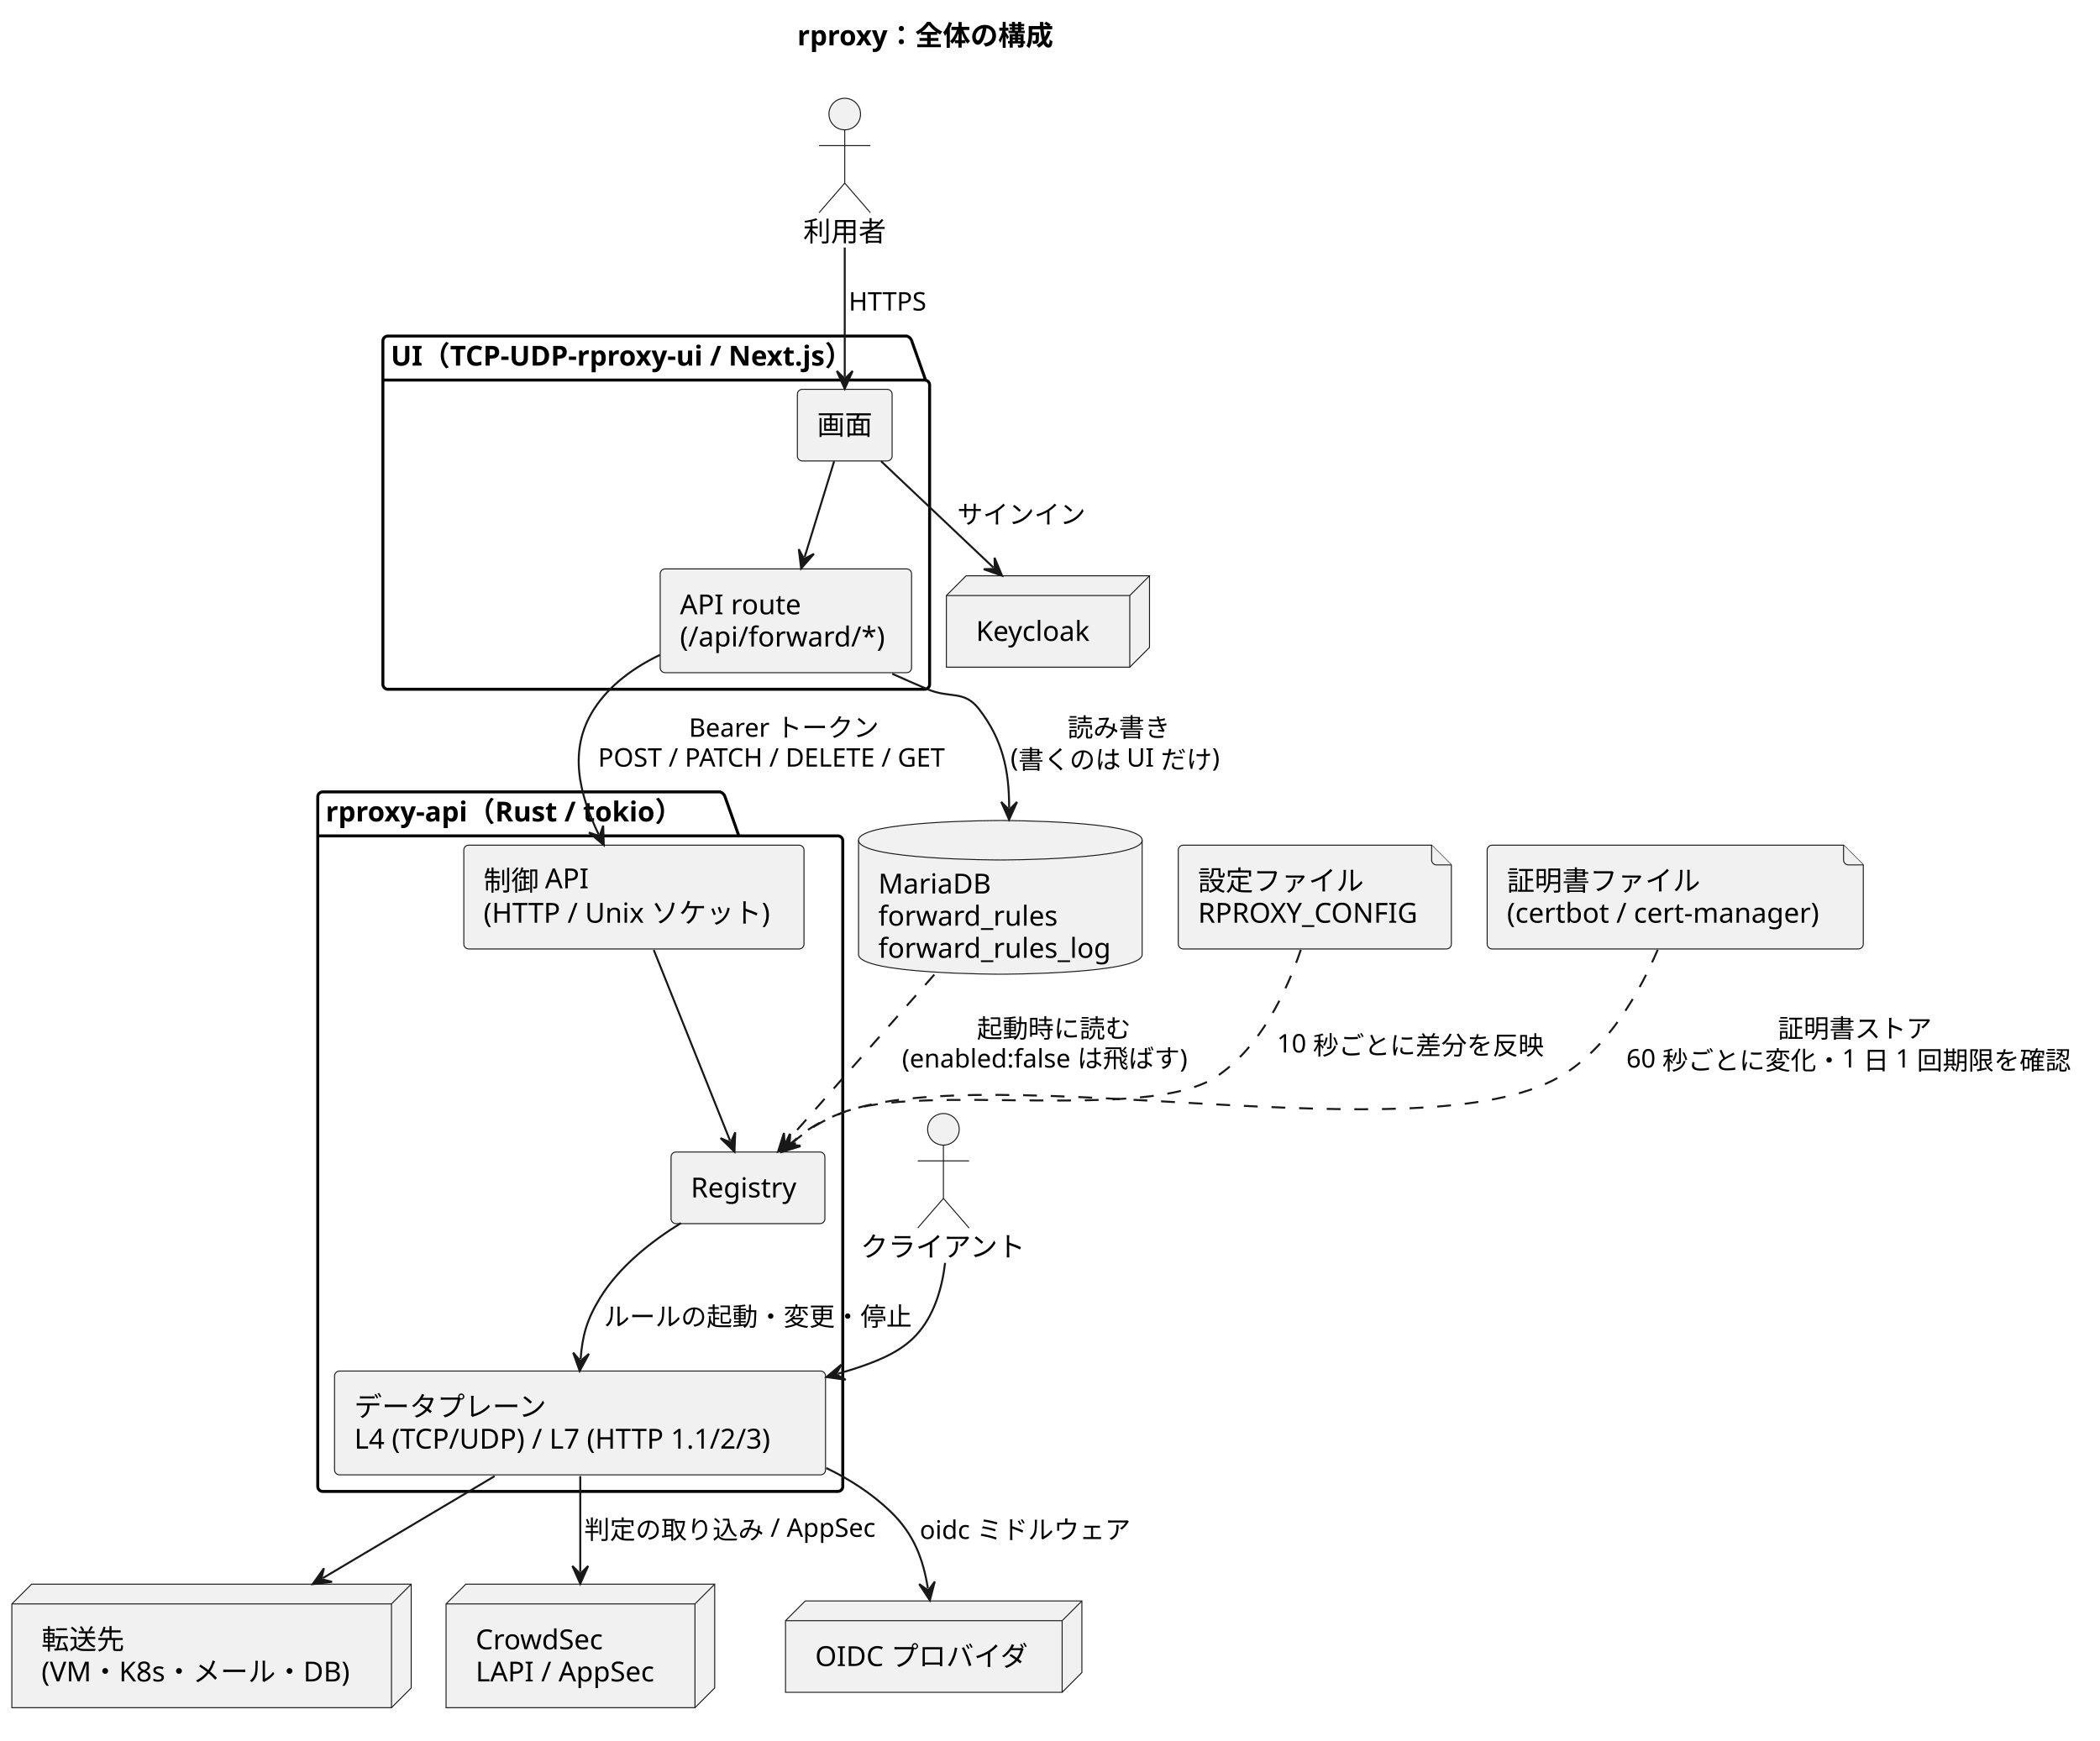
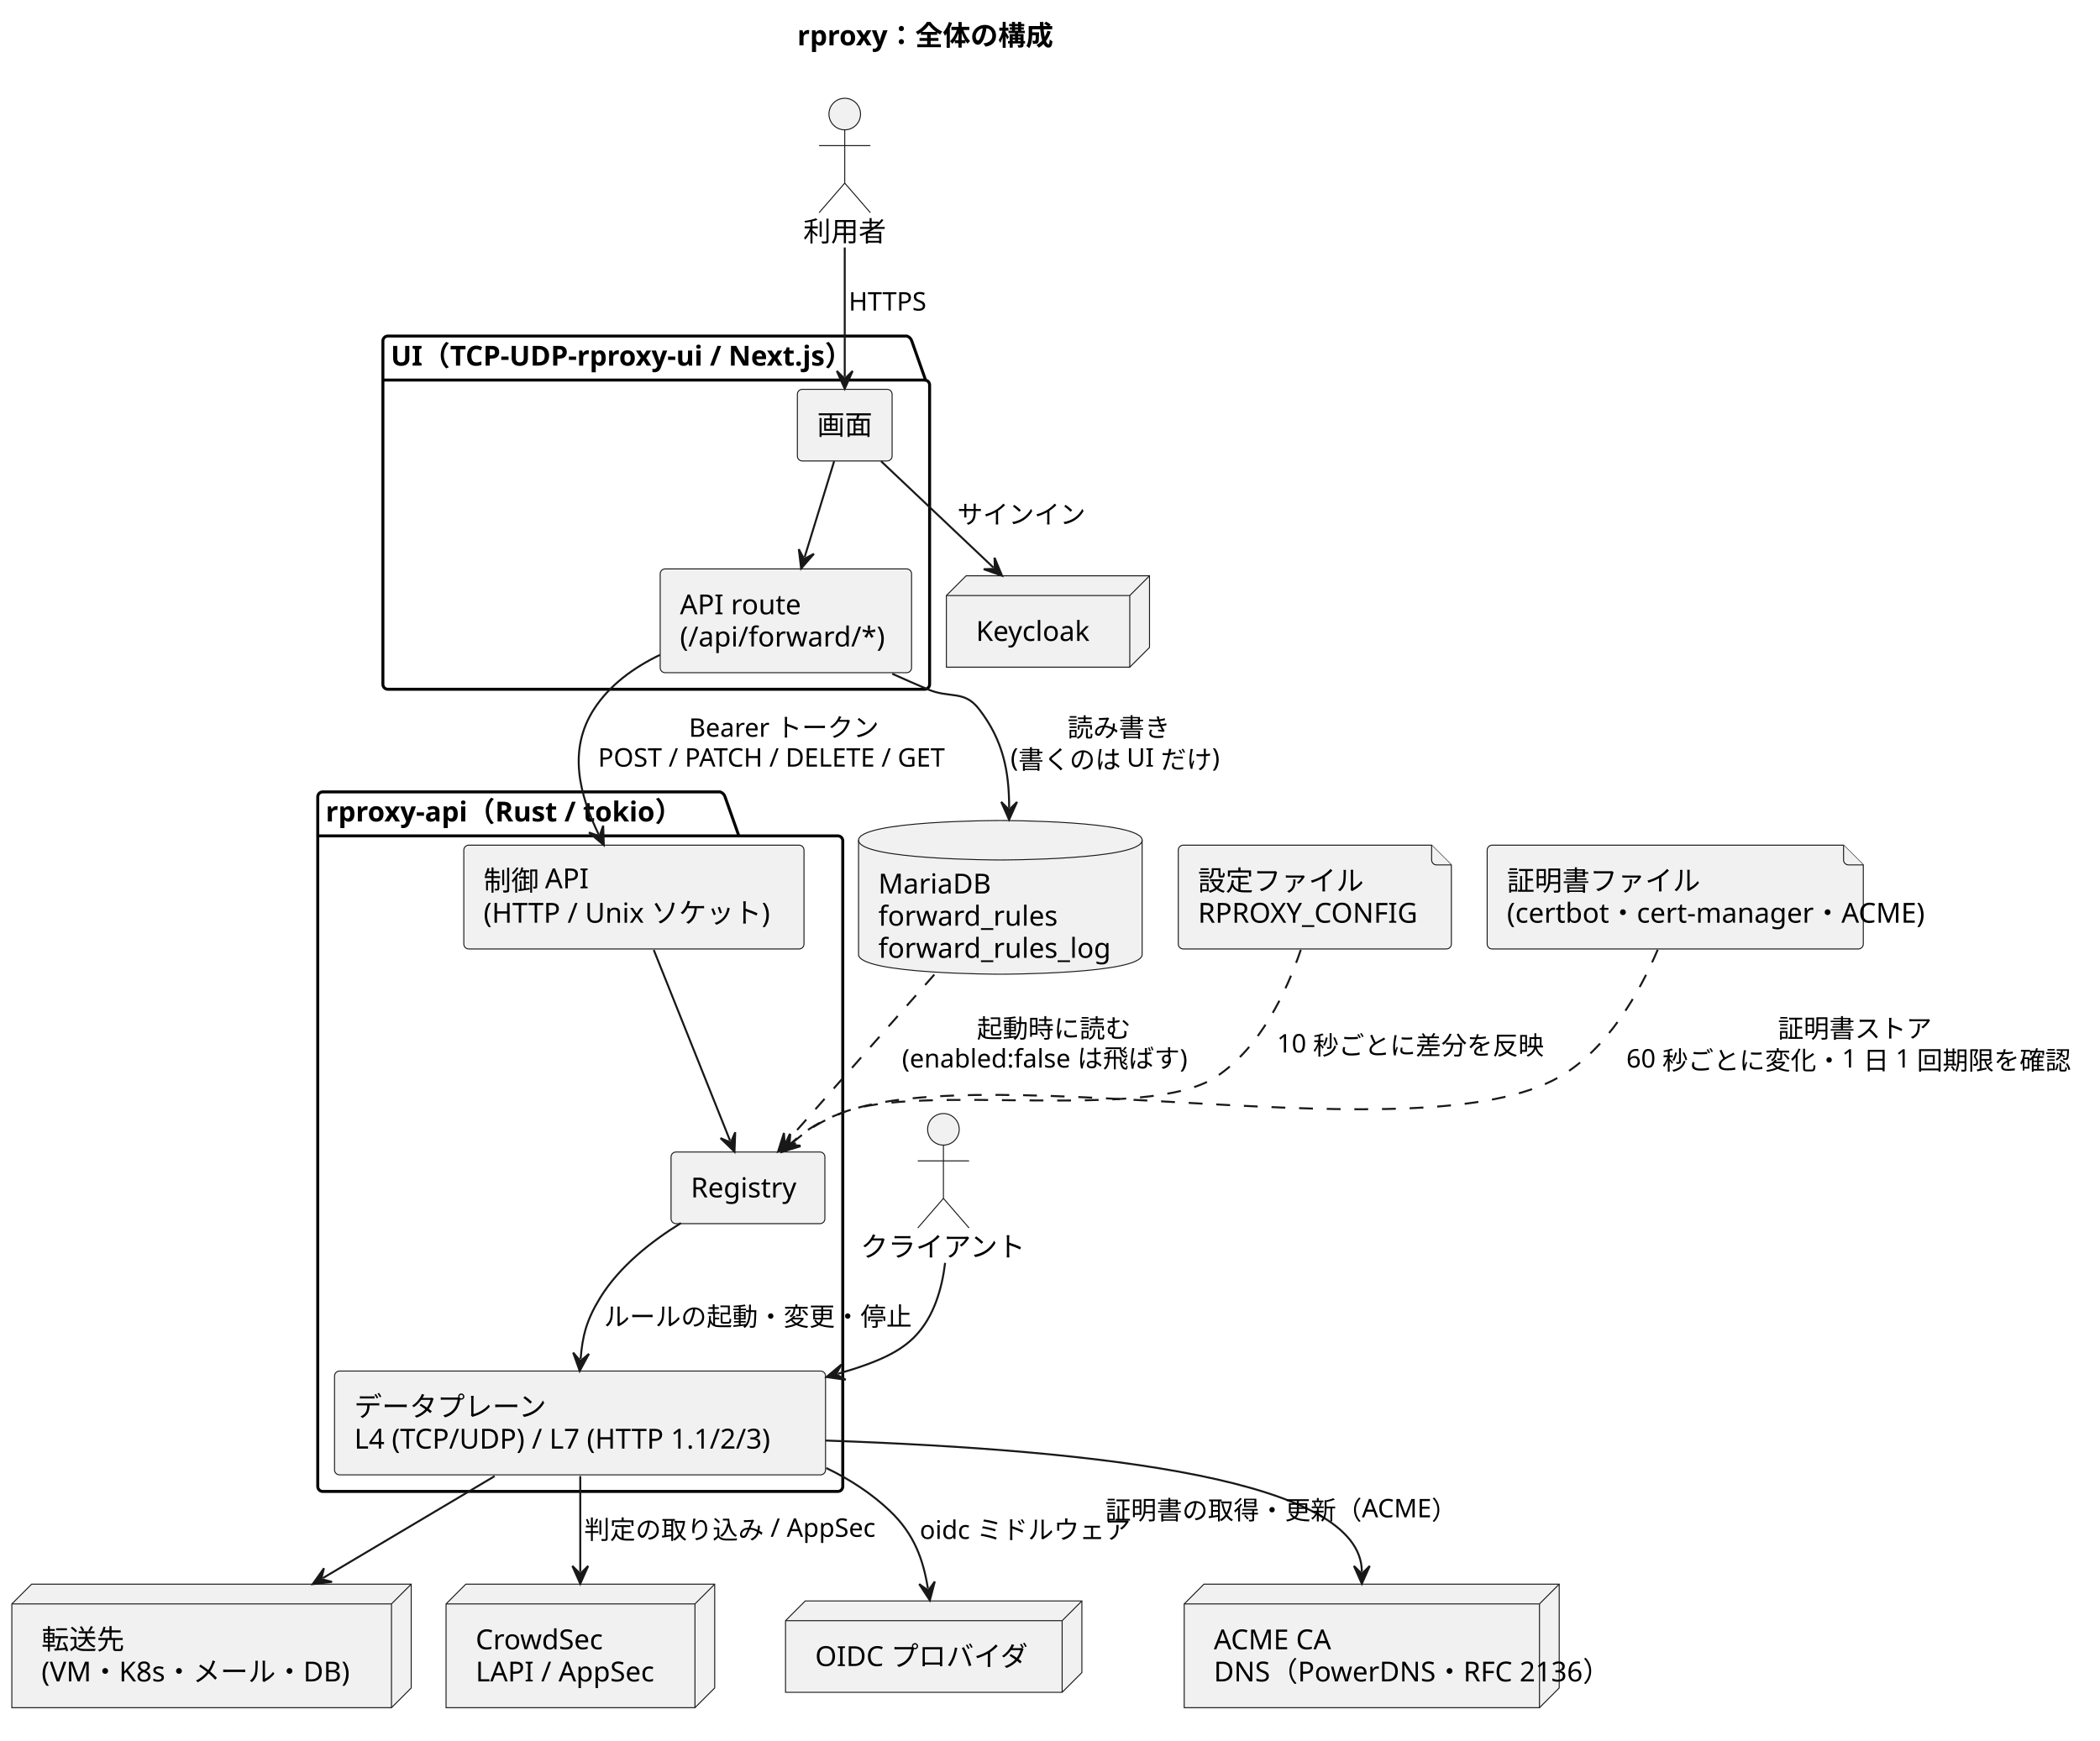
<svg xmlns="http://www.w3.org/2000/svg" contentStyleType="text/css" data-diagram-type="DESCRIPTION" height="882px" preserveAspectRatio="none" style="width:1064px;height:882px;background:#FFFFFF;" version="1.1" viewBox="0 0 1064 882" width="1064px" zoomAndPan="magnify">
  <defs />
  <g>
    <g class="title" data-source-line="2">
      <text fill="#000000" font-family="sans-serif" font-size="14" font-weight="bold" lengthAdjust="spacing" textLength="135.604" x="403.948" y="22.995">rproxy：全体の構成</text>
    </g>
    <g class="cluster" data-qualified-name="UI.TCP-UDP-rproxy-ui . Next.js." data-source-line="9" id="ent0005">
      <path d="M196.5,170.297 L459.46,170.297 A3.75,3.75 0 0 1 461.96,172.797 L468.96,192.594 L468.5,192.594 A2.5,2.5 0 0 1 471,195.094 L471,346.797 A2.5,2.5 0 0 1 468.5,349.297 L196.5,349.297 A2.5,2.5 0 0 1 194,346.797 L194,172.797 A2.5,2.5 0 0 1 196.5,170.297" fill="none" style="stroke:#000000;stroke-width:1.5;" />
      <line style="stroke:#000000;stroke-width:1.5;" x1="194" x2="468.96" y1="192.594" y2="192.594" />
      <text fill="#000000" font-family="sans-serif" font-size="14" font-weight="bold" lengthAdjust="spacing" textLength="261.96" x="198" y="185.292">UI（TCP-UDP-rproxy-ui / Next.js）</text>
    </g>
    <g class="cluster" data-qualified-name="rproxy-api.Rust . tokio." data-source-line="15" id="ent0009">
      <path d="M163.5,401.297 L364.854,401.297 A3.75,3.75 0 0 1 367.354,403.797 L374.354,423.594 L424.5,423.594 A2.5,2.5 0 0 1 427,426.094 L427,753.297 A2.5,2.5 0 0 1 424.5,755.797 L163.5,755.797 A2.5,2.5 0 0 1 161,753.297 L161,403.797 A2.5,2.5 0 0 1 163.5,401.297" fill="none" style="stroke:#000000;stroke-width:1.5;" />
      <line style="stroke:#000000;stroke-width:1.5;" x1="161" x2="374.354" y1="423.594" y2="423.594" />
      <text fill="#000000" font-family="sans-serif" font-size="14" font-weight="bold" lengthAdjust="spacing" textLength="200.354" x="165" y="416.292">rproxy-api（Rust / tokio）</text>
    </g>
    <g class="entity" data-qualified-name="user" data-source-line="5" id="ent0002">
      <ellipse cx="428" cy="57.797" fill="#F1F1F1" rx="8" ry="8" style="stroke:#181818;stroke-width:0.5;" />
      <path d="M428,65.797 L428,92.797 M415,73.797 L441,73.797 M428,92.797 L415,107.797 M428,92.797 L441,107.797" fill="none" style="stroke:#181818;stroke-width:0.5;" />
      <text fill="#000000" font-family="sans-serif" font-size="14" lengthAdjust="spacing" textLength="42" x="407" y="122.292">利用者</text>
    </g>
    <g class="entity" data-qualified-name="client" data-source-line="6" id="ent0003">
      <ellipse cx="478" cy="572.297" fill="#F1F1F1" rx="8" ry="8" style="stroke:#181818;stroke-width:0.5;" />
      <path d="M478,580.297 L478,607.297 M465,588.297 L491,588.297 M478,607.297 L465,622.297 M478,607.297 L491,622.297" fill="none" style="stroke:#181818;stroke-width:0.5;" />
      <text fill="#000000" font-family="sans-serif" font-size="14" lengthAdjust="spacing" textLength="84" x="436" y="636.792">クライアント</text>
    </g>
    <g class="entity" data-qualified-name="kc" data-source-line="7" id="ent0004">
      <polygon fill="#F1F1F1" points="479.5,301.797,489.5,291.797,582.418,291.797,582.418,328.094,572.418,338.094,479.5,338.094,479.5,301.797" style="stroke:#181818;stroke-width:0.5;" />
      <line style="stroke:#181818;stroke-width:0.5;" x1="572.418" x2="582.418" y1="301.797" y2="291.797" />
      <line style="stroke:#181818;stroke-width:0.5;" x1="479.5" x2="572.418" y1="301.797" y2="301.797" />
      <line style="stroke:#181818;stroke-width:0.5;" x1="572.418" x2="572.418" y1="301.797" y2="338.094" />
      <text fill="#000000" font-family="sans-serif" font-size="14" lengthAdjust="spacing" textLength="62.918" x="494.5" y="324.792">Keycloak</text>
    </g>
    <g class="entity" data-qualified-name="db" data-source-line="13" id="ent0008">
      <path d="M435,425.797 C435,415.797 506.845,415.797 506.845,415.797 C506.845,415.797 578.689,415.797 578.689,425.797 L578.689,483.688 C578.689,493.688 506.845,493.688 506.845,493.688 C506.845,493.688 435,493.688 435,483.688 L435,425.797" fill="#F1F1F1" style="stroke:#181818;stroke-width:0.5;" />
      <path d="M435,425.797 C435,435.797 506.845,435.797 506.845,435.797 C506.845,435.797 578.689,435.797 578.689,425.797" fill="none" style="stroke:#181818;stroke-width:0.5;" />
      <text fill="#000000" font-family="sans-serif" font-size="14" lengthAdjust="spacing" textLength="59.268" x="445" y="452.792">MariaDB</text>
      <text fill="#000000" font-family="sans-serif" font-size="14" lengthAdjust="spacing" textLength="95.348" x="445" y="469.089">forward_rules</text>
      <text fill="#000000" font-family="sans-serif" font-size="14" lengthAdjust="spacing" textLength="123.689" x="445" y="485.386">forward_rules_log</text>
    </g>
    <g class="entity" data-qualified-name="cfg" data-source-line="20" id="ent0013">
      <path d="M597,430.797 L597,478.391 A2.5,2.5 0 0 0 599.5,480.891 L732.857,480.891 A2.5,2.5 0 0 0 735.357,478.391 L735.357,438.297 L725.357,428.297 L599.5,428.297 A2.5,2.5 0 0 0 597,430.797" fill="#F1F1F1" style="stroke:#181818;stroke-width:0.5;" />
      <path d="M725.357,428.297 L725.357,435.797 A2.5,2.5 0 0 0 727.857,438.297 L735.357,438.297" fill="#F1F1F1" style="stroke:#181818;stroke-width:0.5;" />
      <text fill="#000000" font-family="sans-serif" font-size="14" lengthAdjust="spacing" textLength="84" x="607" y="451.292">設定ファイル</text>
      <text fill="#000000" font-family="sans-serif" font-size="14" lengthAdjust="spacing" textLength="118.357" x="607" y="467.589">RPROXY_CONFIG</text>
    </g>
    <g class="entity" data-qualified-name="certs" data-source-line="21" id="ent0014">
      <path d="M753.5,430.797 L753.5,478.391 A2.5,2.5 0 0 0 756,480.891 L941.57,480.891 A2.5,2.5 0 0 0 944.07,478.391 L944.07,438.297 L934.07,428.297 L756,428.297 A2.5,2.5 0 0 0 753.5,430.797" fill="#F1F1F1" style="stroke:#181818;stroke-width:0.5;" />
      <path d="M934.07,428.297 L934.07,435.797 A2.5,2.5 0 0 0 936.57,438.297 L944.07,438.297" fill="#F1F1F1" style="stroke:#181818;stroke-width:0.5;" />
      <text fill="#000000" font-family="sans-serif" font-size="14" lengthAdjust="spacing" textLength="98" x="763.5" y="451.292">証明書ファイル</text>
-       <text fill="#000000" font-family="sans-serif" font-size="14" lengthAdjust="spacing" textLength="170.57" x="763.5" y="467.589">(certbot / cert-manager)</text>
+       <text fill="#000000" font-family="sans-serif" font-size="14" lengthAdjust="spacing" textLength="170.57" x="763.5" y="467.589">(certbot・cert-manager・ACME)</text>
    </g>
    <g class="entity" data-qualified-name="backend" data-source-line="23" id="ent0015">
      <polygon fill="#F1F1F1" points="6,812.797,16,802.797,208.346,802.797,208.346,855.391,198.346,865.391,6,865.391,6,812.797" style="stroke:#181818;stroke-width:0.5;" />
      <line style="stroke:#181818;stroke-width:0.5;" x1="198.346" x2="208.346" y1="812.797" y2="802.797" />
      <line style="stroke:#181818;stroke-width:0.5;" x1="6" x2="198.346" y1="812.797" y2="812.797" />
      <line style="stroke:#181818;stroke-width:0.5;" x1="198.346" x2="198.346" y1="812.797" y2="865.391" />
      <text fill="#000000" font-family="sans-serif" font-size="14" lengthAdjust="spacing" textLength="42" x="21" y="835.792">転送先</text>
      <text fill="#000000" font-family="sans-serif" font-size="14" lengthAdjust="spacing" textLength="162.346" x="21" y="852.089">(VM・K8s・メール・DB)</text>
+     </g>
+     <g class="entity" data-qualified-name="acme" data-source-line="26" id="ent0099">
+       <polygon fill="#F1F1F1" points="600,812.797,610,802.797,790,802.797,790,855.391,780,865.391,600,865.391,600,812.797" style="stroke:#181818;stroke-width:0.5;" />
+       <line style="stroke:#181818;stroke-width:0.5;" x1="780" x2="790" y1="812.797" y2="802.797" />
+       <line style="stroke:#181818;stroke-width:0.5;" x1="600" x2="780" y1="812.797" y2="812.797" />
+       <line style="stroke:#181818;stroke-width:0.5;" x1="780" x2="780" y1="812.797" y2="865.391" />
+       <text fill="#000000" font-family="sans-serif" font-size="14" lengthAdjust="spacing" textLength="62" x="615" y="835.792">ACME CA</text>
+       <text fill="#000000" font-family="sans-serif" font-size="14" lengthAdjust="spacing" textLength="160" x="615" y="852.089">DNS（PowerDNS・RFC 2136）</text>
+     </g>
+     <g class="link" data-entity-1="ent0012" data-entity-2="ent0099" data-link-type="dependency" id="lnk99">
+       <polygon fill="#181818" points="690,802.561,694,793.561,690,797.561,686,793.561,690,802.561" style="stroke:#181818;stroke-width:1;" />
+       <path d="M418.272,730 C560,735 690,750 690,796.561" fill="none" style="stroke:#181818;stroke-width:1;" />
+       <text fill="#000000" font-family="sans-serif" font-size="13" lengthAdjust="spacing" textLength="150" x="560" y="770">証明書の取得・更新（ACME）</text>
    </g>
    <g class="entity" data-qualified-name="cs" data-source-line="24" id="ent0016">
      <polygon fill="#F1F1F1" points="226,812.797,236,802.797,362.113,802.797,362.113,855.391,352.113,865.391,226,865.391,226,812.797" style="stroke:#181818;stroke-width:0.5;" />
      <line style="stroke:#181818;stroke-width:0.5;" x1="352.113" x2="362.113" y1="812.797" y2="802.797" />
      <line style="stroke:#181818;stroke-width:0.5;" x1="226" x2="352.113" y1="812.797" y2="812.797" />
      <line style="stroke:#181818;stroke-width:0.5;" x1="352.113" x2="352.113" y1="812.797" y2="865.391" />
      <text fill="#000000" font-family="sans-serif" font-size="14" lengthAdjust="spacing" textLength="69.631" x="241" y="835.792">CrowdSec</text>
      <text fill="#000000" font-family="sans-serif" font-size="14" lengthAdjust="spacing" textLength="96.113" x="241" y="852.089">LAPI / AppSec</text>
    </g>
    <g class="entity" data-qualified-name="idp" data-source-line="25" id="ent0017">
      <polygon fill="#F1F1F1" points="398,821.297,408,811.297,548.154,811.297,548.154,847.594,538.154,857.594,398,857.594,398,821.297" style="stroke:#181818;stroke-width:0.5;" />
      <line style="stroke:#181818;stroke-width:0.5;" x1="538.154" x2="548.154" y1="821.297" y2="811.297" />
      <line style="stroke:#181818;stroke-width:0.5;" x1="398" x2="538.154" y1="821.297" y2="821.297" />
      <line style="stroke:#181818;stroke-width:0.5;" x1="538.154" x2="538.154" y1="821.297" y2="857.594" />
      <text fill="#000000" font-family="sans-serif" font-size="14" lengthAdjust="spacing" textLength="110.154" x="413" y="844.292">OIDC プロバイダ</text>
    </g>
    <g class="entity" data-qualified-name="UI.TCP-UDP-rproxy-ui . Next.js..ui_pages" data-source-line="10" id="ent0006">
      <rect fill="#F1F1F1" height="36.297" rx="2.5" ry="2.5" style="stroke:#181818;stroke-width:0.5;" width="48" x="404" y="197.297" />
      <text fill="#000000" font-family="sans-serif" font-size="14" lengthAdjust="spacing" textLength="28" x="414" y="220.292">画面</text>
    </g>
    <g class="entity" data-qualified-name="UI.TCP-UDP-rproxy-ui . Next.js..ui_api" data-source-line="11" id="ent0007">
      <rect fill="#F1F1F1" height="52.594" rx="2.5" ry="2.5" style="stroke:#181818;stroke-width:0.5;" width="127.352" x="334.5" y="288.297" />
      <text fill="#000000" font-family="sans-serif" font-size="14" lengthAdjust="spacing" textLength="63.895" x="344.5" y="311.292">API route</text>
      <text fill="#000000" font-family="sans-serif" font-size="14" lengthAdjust="spacing" textLength="107.352" x="344.5" y="327.589">(/api/forward/*)</text>
    </g>
    <g class="entity" data-qualified-name="rproxy-api.Rust . tokio..ctl" data-source-line="16" id="ent0010">
      <rect fill="#F1F1F1" height="52.594" rx="2.5" ry="2.5" style="stroke:#181818;stroke-width:0.5;" width="172.359" x="235" y="428.297" />
      <text fill="#000000" font-family="sans-serif" font-size="14" lengthAdjust="spacing" textLength="54.599" x="245" y="451.292">制御 API</text>
      <text fill="#000000" font-family="sans-serif" font-size="14" lengthAdjust="spacing" textLength="152.359" x="245" y="467.589">(HTTP / Unix ソケット)</text>
    </g>
    <g class="entity" data-qualified-name="rproxy-api.Rust . tokio..reg" data-source-line="17" id="ent0011">
      <rect fill="#F1F1F1" height="36.297" rx="2.5" ry="2.5" style="stroke:#181818;stroke-width:0.5;" width="77.941" x="340" y="583.797" />
      <text fill="#000000" font-family="sans-serif" font-size="14" lengthAdjust="spacing" textLength="57.941" x="350" y="606.792">Registry</text>
    </g>
    <g class="entity" data-qualified-name="rproxy-api.Rust . tokio..dp" data-source-line="18" id="ent0012">
      <rect fill="#F1F1F1" height="52.594" rx="2.5" ry="2.5" style="stroke:#181818;stroke-width:0.5;" width="248.772" x="169.5" y="694.797" />
      <text fill="#000000" font-family="sans-serif" font-size="14" lengthAdjust="spacing" textLength="98" x="179.5" y="717.792">データプレーン</text>
      <text fill="#000000" font-family="sans-serif" font-size="14" lengthAdjust="spacing" textLength="228.772" x="179.5" y="734.089">L4 (TCP/UDP) / L7 (HTTP 1.1/2/3)</text>
    </g>
    <g class="link" data-entity-1="ent0002" data-entity-2="ent0006" data-link-type="dependency" id="lnk18">
      <polygon fill="#181818" points="428,197,432,188,428,192,424,188,428,197" style="stroke:#181818;stroke-width:1;" />
      <path d="M428,125.419 C428,149.084 428,172.645 428,191" fill="none" style="stroke:#181818;stroke-width:1;" />
      <text fill="#000000" font-family="sans-serif" font-size="13" lengthAdjust="spacing" textLength="41.748" x="430" y="157.364">HTTPS</text>
    </g>
    <g class="link" data-entity-1="ent0006" data-entity-2="ent0004" data-link-type="dependency" id="lnk19">
      <polygon fill="#181818" points="507.684,291.726,503.898,282.634,504.053,288.289,498.398,288.444,507.684,291.726" style="stroke:#181818;stroke-width:1;" />
      <path d="M446.414,233.728 C463.542,249.941 484.779,270.044 503.327,287.601" fill="none" style="stroke:#181818;stroke-width:1;" />
      <text fill="#000000" font-family="sans-serif" font-size="13" lengthAdjust="spacing" textLength="65" x="485" y="265.364">サインイン</text>
    </g>
    <g class="link" data-entity-1="ent0006" data-entity-2="ent0007" data-link-type="dependency" id="lnk20">
      <polygon fill="#181818" points="405.913,288.08,412.383,280.655,407.383,283.301,404.736,278.302,405.913,288.08" style="stroke:#181818;stroke-width:1;" />
      <path d="M422.637,233.728 C417.985,248.846 412.954,265.197 407.677,282.346" fill="none" style="stroke:#181818;stroke-width:1;" />
    </g>
    <g class="link" data-entity-1="ent0007" data-entity-2="ent0008" data-link-type="dependency" id="lnk21">
      <polygon fill="#181818" points="511.271,415.383,515.297,406.394,511.285,410.383,507.297,406.371,511.271,415.383" style="stroke:#181818;stroke-width:1;" />
      <path d="M452.076,341.439 C458.097,344.151 464.162,346.819 470,349.297 C481.397,354.133 488.412,349.514 496,359.297 C508.148,374.958 511.342,390.701 511.288,409.383" fill="none" style="stroke:#181818;stroke-width:1;" />
      <text fill="#000000" font-family="sans-serif" font-size="13" lengthAdjust="spacing" textLength="52" x="540.879" y="373.364">読み書き</text>
      <text fill="#000000" font-family="sans-serif" font-size="13" lengthAdjust="spacing" textLength="109.757" x="512" y="388.497">(書くのは UI だけ)</text>
    </g>
    <g class="link" data-entity-1="ent0007" data-entity-2="ent0010" data-link-type="dependency" id="lnk22">
      <polygon fill="#181818" points="305.923,428.244,305.612,418.4,303.749,423.741,298.408,421.879,305.923,428.244" style="stroke:#181818;stroke-width:1;" />
      <path d="M334.376,331.874 C321.195,338.23 308.925,347.058 301,359.297 C287.602,379.989 293.576,402.674 303.314,422.841" fill="none" style="stroke:#181818;stroke-width:1;" />
      <text fill="#000000" font-family="sans-serif" font-size="13" lengthAdjust="spacing" textLength="99.703" x="349.043" y="373.364">Bearer トークン</text>
      <text fill="#000000" font-family="sans-serif" font-size="13" lengthAdjust="spacing" textLength="191.788" x="303" y="388.497">POST / PATCH / DELETE / GET</text>
    </g>
    <g class="link" data-entity-1="ent0008" data-entity-2="ent0011" data-link-type="dependency" id="lnk23">
      <polygon fill="#181818" points="394.245,583.527,403.2,579.427,397.554,579.778,397.203,574.133,394.245,583.527" style="stroke:#181818;stroke-width:1;" />
      <path d="M473.37,493.894 C447.741,522.926 417.625,557.042 398.216,579.029" fill="none" style="stroke:#181818;stroke-width:1;stroke-dasharray:7,7;" />
      <text fill="#000000" font-family="sans-serif" font-size="13" lengthAdjust="spacing" textLength="78" x="494.949" y="525.864">起動時に読む</text>
      <text fill="#000000" font-family="sans-serif" font-size="13" lengthAdjust="spacing" textLength="153.899" x="457" y="540.997">(enabled:false は飛ばす)</text>
    </g>
    <g class="link" data-entity-1="ent0013" data-entity-2="ent0011" data-link-type="dependency" id="lnk24">
      <polygon fill="#181818" points="396.179,583.722,405.596,580.838,399.953,580.442,400.348,574.799,396.179,583.722" style="stroke:#181818;stroke-width:1;" />
      <path d="M659.065,481.341 C651.924,502.363 638.586,531.021 616,545.797 C580.694,568.894 466.245,548.311 427,563.797 C415.647,568.277 409.256,572.358 400.707,579.787" fill="none" style="stroke:#181818;stroke-width:1;stroke-dasharray:7,7;" />
      <text fill="#000000" font-family="sans-serif" font-size="13" lengthAdjust="spacing" textLength="137.674" x="647" y="533.364">10 秒ごとに差分を反映</text>
    </g>
    <g class="link" data-entity-1="ent0014" data-entity-2="ent0011" data-link-type="dependency" id="lnk25">
      <polygon fill="#181818" points="396.09,583.49,405.494,580.563,399.849,580.193,400.219,574.548,396.09,583.49" style="stroke:#181818;stroke-width:1;" />
      <path d="M839.901,481.302 C830.823,502.603 814.644,531.685 790,545.797 C719.911,585.93 502.782,535.866 427,563.797 C415.548,568.018 409.13,572.054 400.601,579.534" fill="none" style="stroke:#181818;stroke-width:1;stroke-dasharray:7,7;" />
      <text fill="#000000" font-family="sans-serif" font-size="13" lengthAdjust="spacing" textLength="78" x="900.807" y="525.864">証明書ストア</text>
      <text fill="#000000" font-family="sans-serif" font-size="13" lengthAdjust="spacing" textLength="231.613" x="824" y="540.997">60 秒ごとに変化・1 日 1 回期限を確認</text>
    </g>
    <g class="link" data-entity-1="ent0010" data-entity-2="ent0011" data-link-type="dependency" id="lnk26">
      <polygon fill="#181818" points="372.135,583.633,372.506,573.791,370.278,578.991,365.078,576.763,372.135,583.633" style="stroke:#181818;stroke-width:1;" />
      <path d="M331.236,481.386 C343.008,510.817 359.782,552.753 369.906,578.062" fill="none" style="stroke:#181818;stroke-width:1;" />
    </g>
    <g class="link" data-entity-1="ent0011" data-entity-2="ent0012" data-link-type="dependency" id="lnk27">
      <polygon fill="#181818" points="293.715,694.732,298.392,686.065,294.098,689.747,290.416,685.453,293.715,694.732" style="stroke:#181818;stroke-width:1;" />
      <path d="M345.002,619.812 C330.078,629.021 313.764,641.813 304,657.797 C297.298,668.769 295.092,676.784 294.174,688.75" fill="none" style="stroke:#181818;stroke-width:1;" />
      <text fill="#000000" font-family="sans-serif" font-size="13" lengthAdjust="spacing" textLength="156" x="306" y="671.864">ルールの起動・変更・停止</text>
    </g>
    <g class="link" data-entity-1="ent0003" data-entity-2="ent0012" data-link-type="dependency" id="lnk28">
      <polygon fill="#181818" points="418.749,697.822,428.503,699.185,423.555,696.443,426.297,691.495,418.749,697.822" style="stroke:#181818;stroke-width:1;" />
      <path d="M478.851,639.975 C477.282,653.079 473.216,666.976 464,676.797 C456.391,684.905 445.065,690.272 424.516,696.167" fill="none" style="stroke:#181818;stroke-width:1;" />
    </g>
    <g class="link" data-entity-1="ent0012" data-entity-2="ent0015" data-link-type="dependency" id="lnk29">
      <polygon fill="#181818" points="158.439,802.764,168.22,801.61,162.738,800.212,164.136,794.73,158.439,802.764" style="stroke:#181818;stroke-width:1;" />
      <path d="M250.628,748.042 C223.115,764.373 192.54,782.522 163.598,799.701" fill="none" style="stroke:#181818;stroke-width:1;" />
    </g>
    <g class="link" data-entity-1="ent0012" data-entity-2="ent0016" data-link-type="dependency" id="lnk30">
      <polygon fill="#181818" points="294,802.561,298,793.561,294,797.561,290,793.561,294,802.561" style="stroke:#181818;stroke-width:1;" />
      <path d="M294,748.042 C294,764.309 294,779.418 294,796.561" fill="none" style="stroke:#181818;stroke-width:1;" />
      <text fill="#000000" font-family="sans-serif" font-size="13" lengthAdjust="spacing" textLength="152.439" x="296" y="779.864">判定の取り込み / AppSec</text>
    </g>
    <g class="link" data-entity-1="ent0012" data-entity-2="ent0017" data-link-type="dependency" id="lnk31">
      <polygon fill="#181818" points="471.122,810.986,473.626,801.461,470.32,806.051,465.73,802.745,471.122,810.986" style="stroke:#181818;stroke-width:1;" />
      <path d="M418.631,743.936 C430.503,749.64 441.596,756.805 451,765.797 C463.293,777.552 467.763,790.326 470.159,805.064" fill="none" style="stroke:#181818;stroke-width:1;" />
      <text fill="#000000" font-family="sans-serif" font-size="13" lengthAdjust="spacing" textLength="109.097" x="466" y="779.864">oidc ミドルウェア</text>
    </g>
  </g>
</svg>
